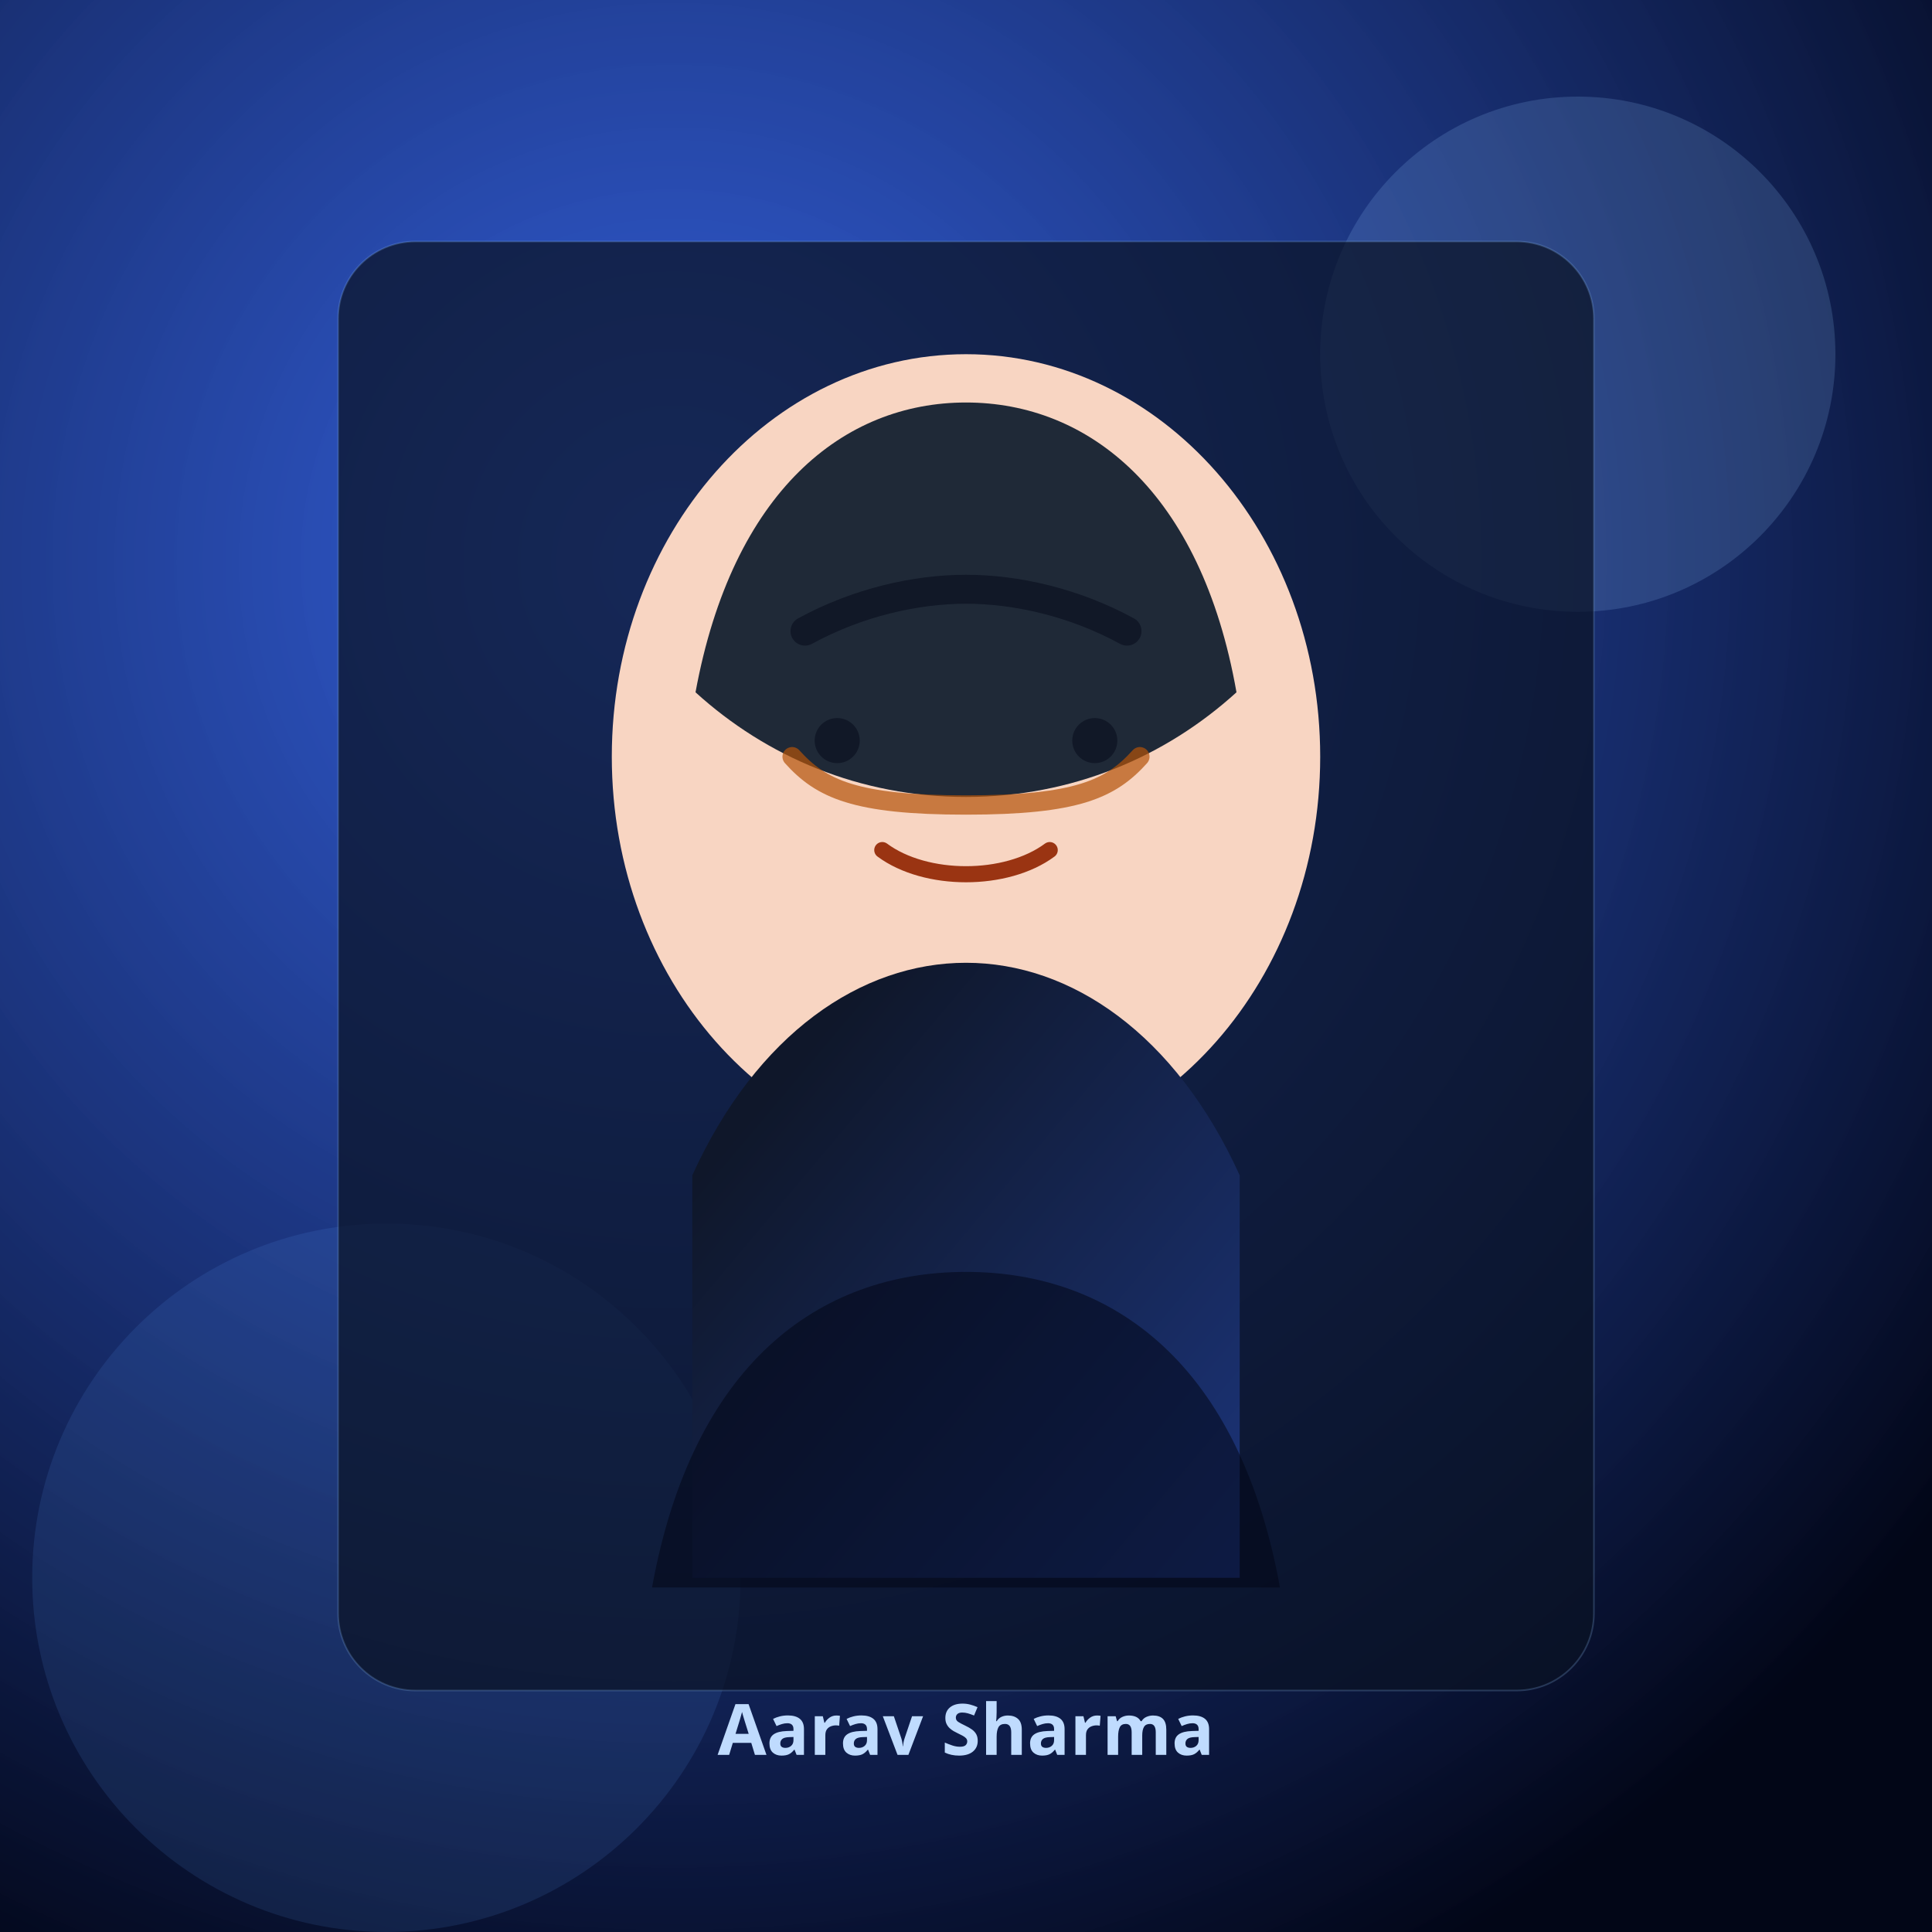
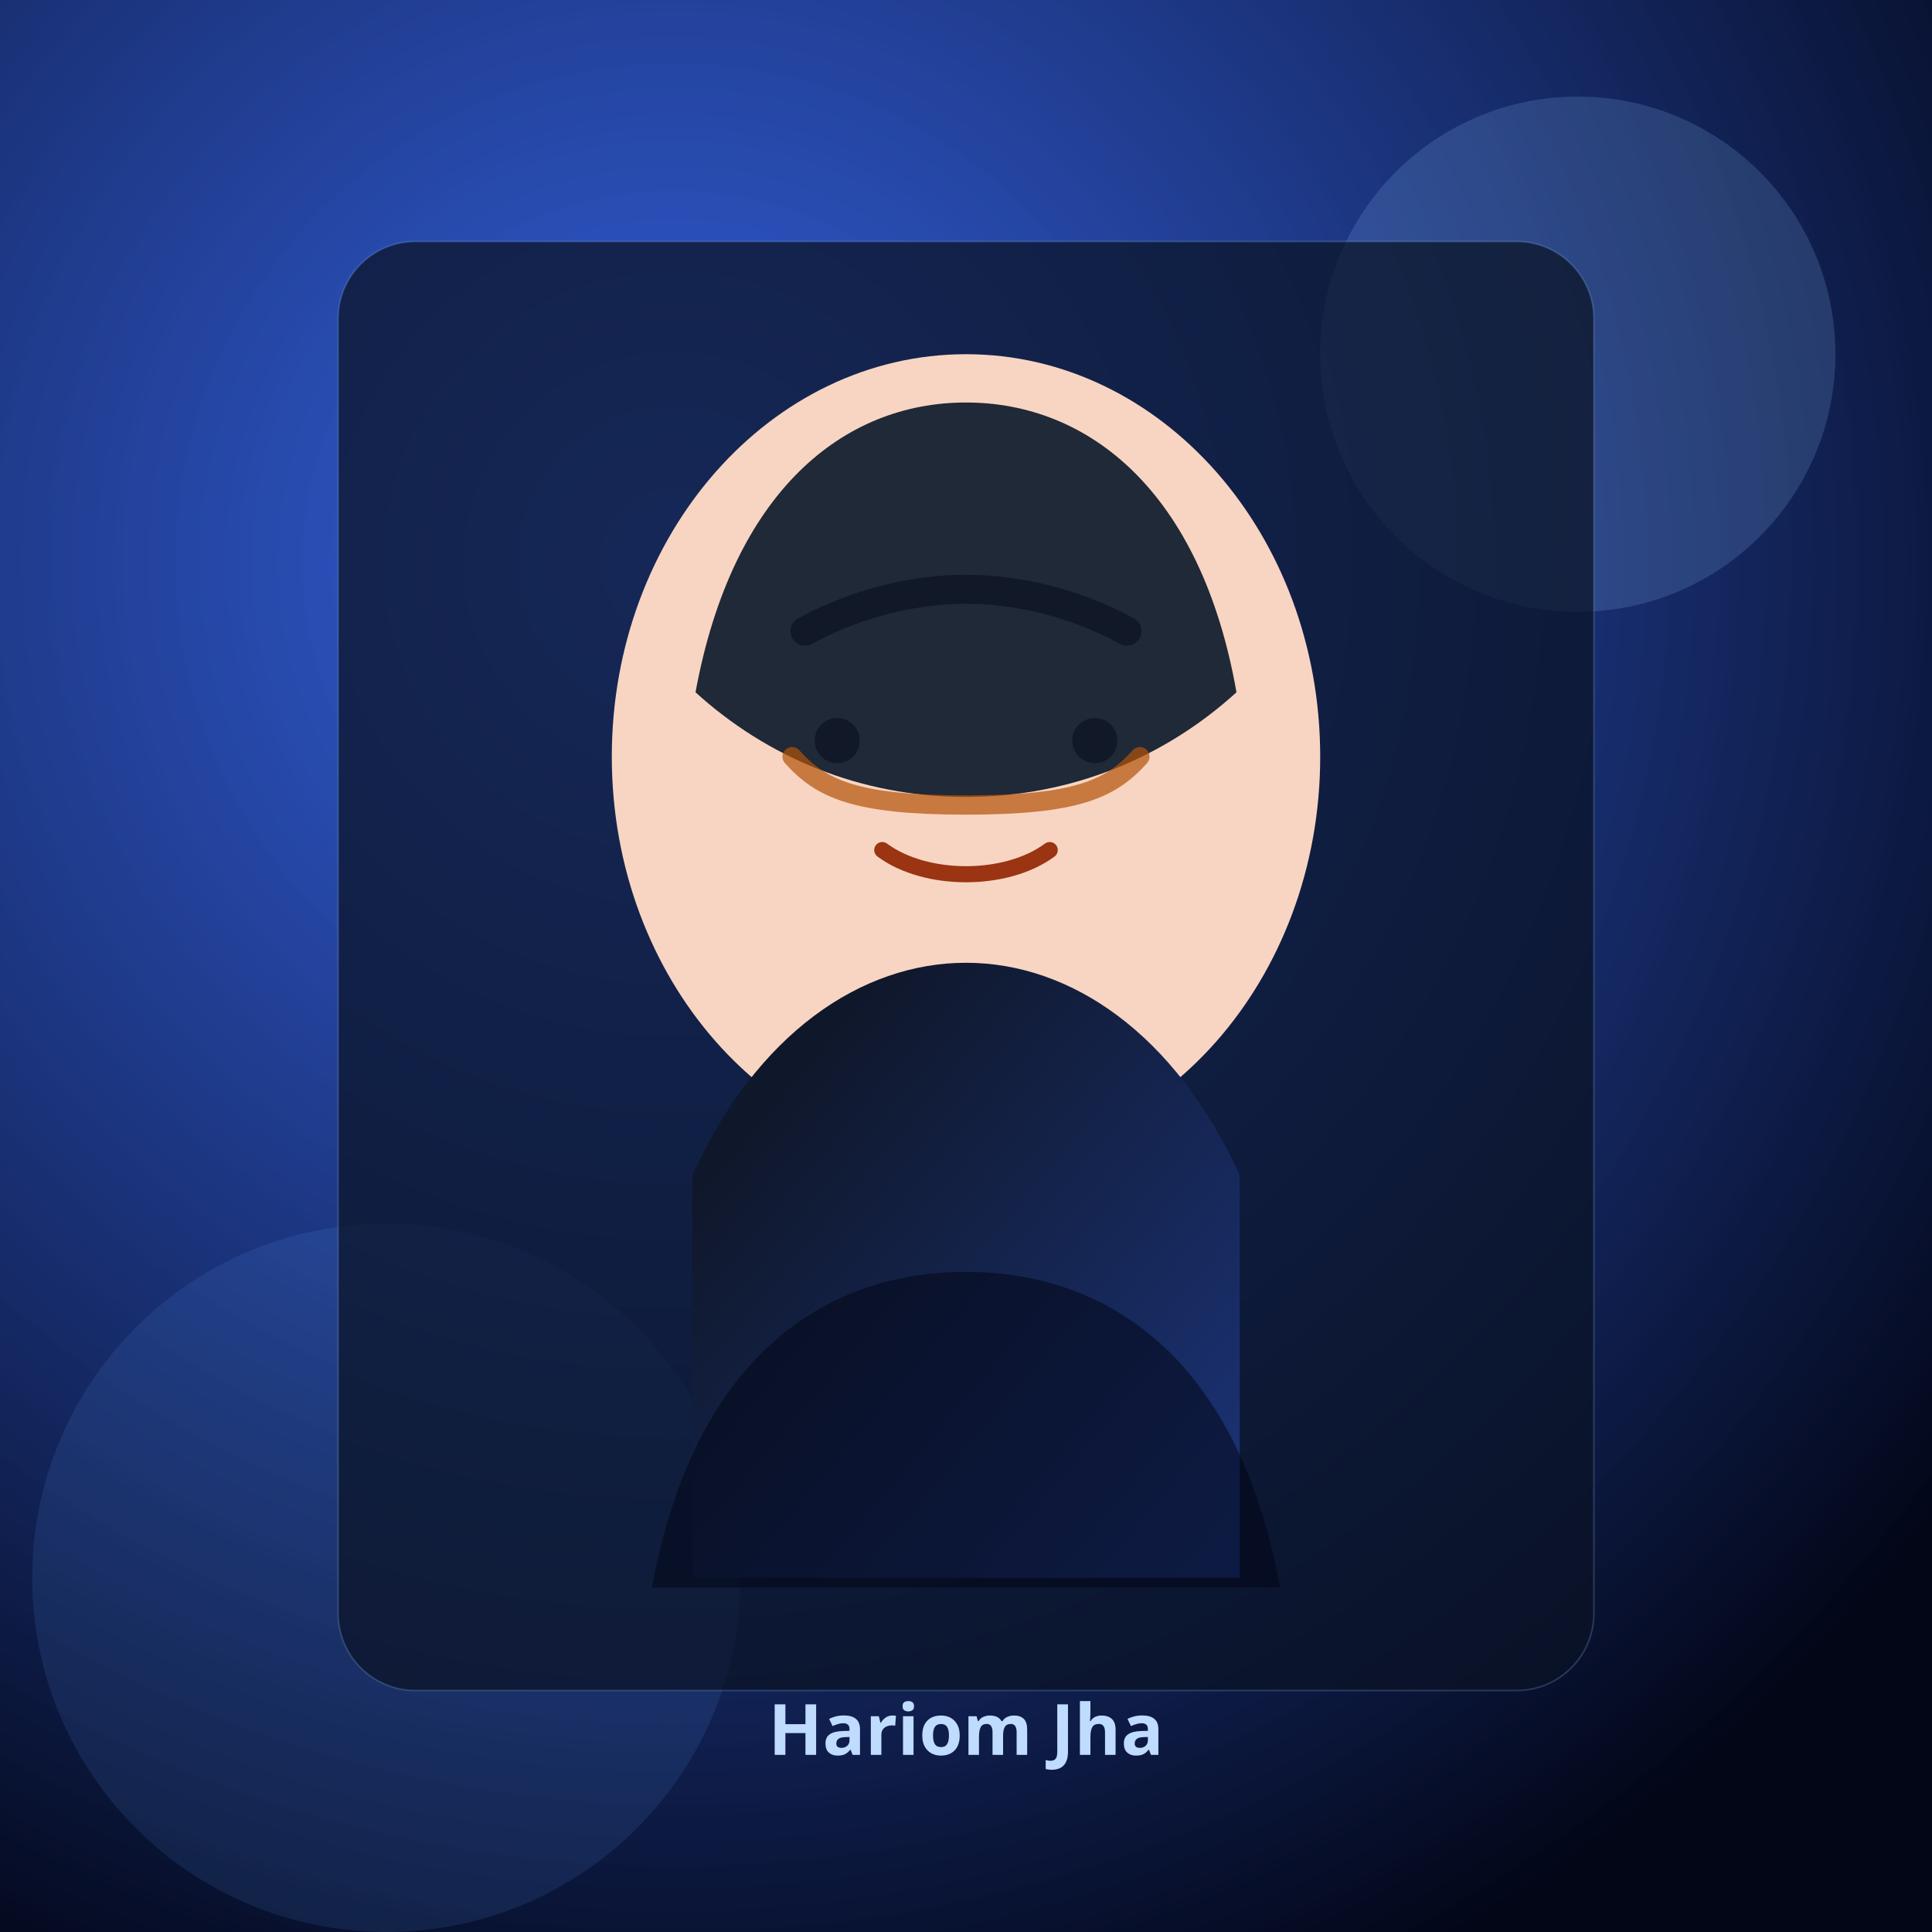
<svg xmlns="http://www.w3.org/2000/svg" width="1200" height="1200" viewBox="0 0 1200 1200" fill="none">
  <defs>
    <radialGradient id="bg" cx="0" cy="0" r="1" gradientUnits="userSpaceOnUse" gradientTransform="translate(420 350) rotate(70) scale(980)">
      <stop offset="0" stop-color="#1D4ED8" stop-opacity="0.9" />
      <stop offset="1" stop-color="#020617" />
    </radialGradient>
    <linearGradient id="shirt" x1="410" y1="760" x2="790" y2="1080" gradientUnits="userSpaceOnUse">
      <stop stop-color="#0F172A" />
      <stop offset="1" stop-color="#1E3A8A" />
    </linearGradient>
  </defs>
  <rect width="1200" height="1200" rx="0" fill="url(#bg)" />
  <circle cx="980" cy="220" r="160" fill="#93C5FD" fill-opacity="0.18" />
  <circle cx="240" cy="980" r="220" fill="#60A5FA" fill-opacity="0.12" />
  <rect x="210" y="150" width="780" height="900" rx="48" fill="#0B1224" fill-opacity="0.72" stroke="#93C5FD" stroke-opacity="0.22" />
  <ellipse cx="600" cy="470" rx="220" ry="250" fill="#F8D5C2" />
  <path d="M432 430C455 305 524 250 600 250C676 250 746 305 768 430C724 470 666 495 600 495C534 495 476 470 432 430Z" fill="#1F2937" />
  <path d="M430 730C470 642 535 598 600 598C665 598 730 642 770 730V980H430V730Z" fill="url(#shirt)" />
  <path d="M492 470C510 490 531 500 600 500C669 500 690 490 708 470" stroke="#B45309" stroke-opacity="0.7" stroke-width="12" stroke-linecap="round" />
  <circle cx="520" cy="460" r="14" fill="#111827" />
  <circle cx="680" cy="460" r="14" fill="#111827" />
  <path d="M548 528C575 548 625 548 652 528" stroke="#9A3412" stroke-width="10" stroke-linecap="round" />
  <path d="M500 392C533 374 569 366 600 366C631 366 667 374 700 392" stroke="#111827" stroke-width="18" stroke-linecap="round" />
  <path d="M405 986C430 848 508 790 600 790C692 790 770 848 795 986" fill="#020617" fill-opacity="0.55" />
-   <text x="600" y="1090" text-anchor="middle" fill="#BFDBFE" font-family="Space Grotesk, sans-serif" font-size="44" font-weight="700">Aarav Sharma</text>
+   <text x="600" y="1090" text-anchor="middle" fill="#BFDBFE" font-family="Space Grotesk, sans-serif" font-size="44" font-weight="700">Hariom Jha</text>
</svg>
